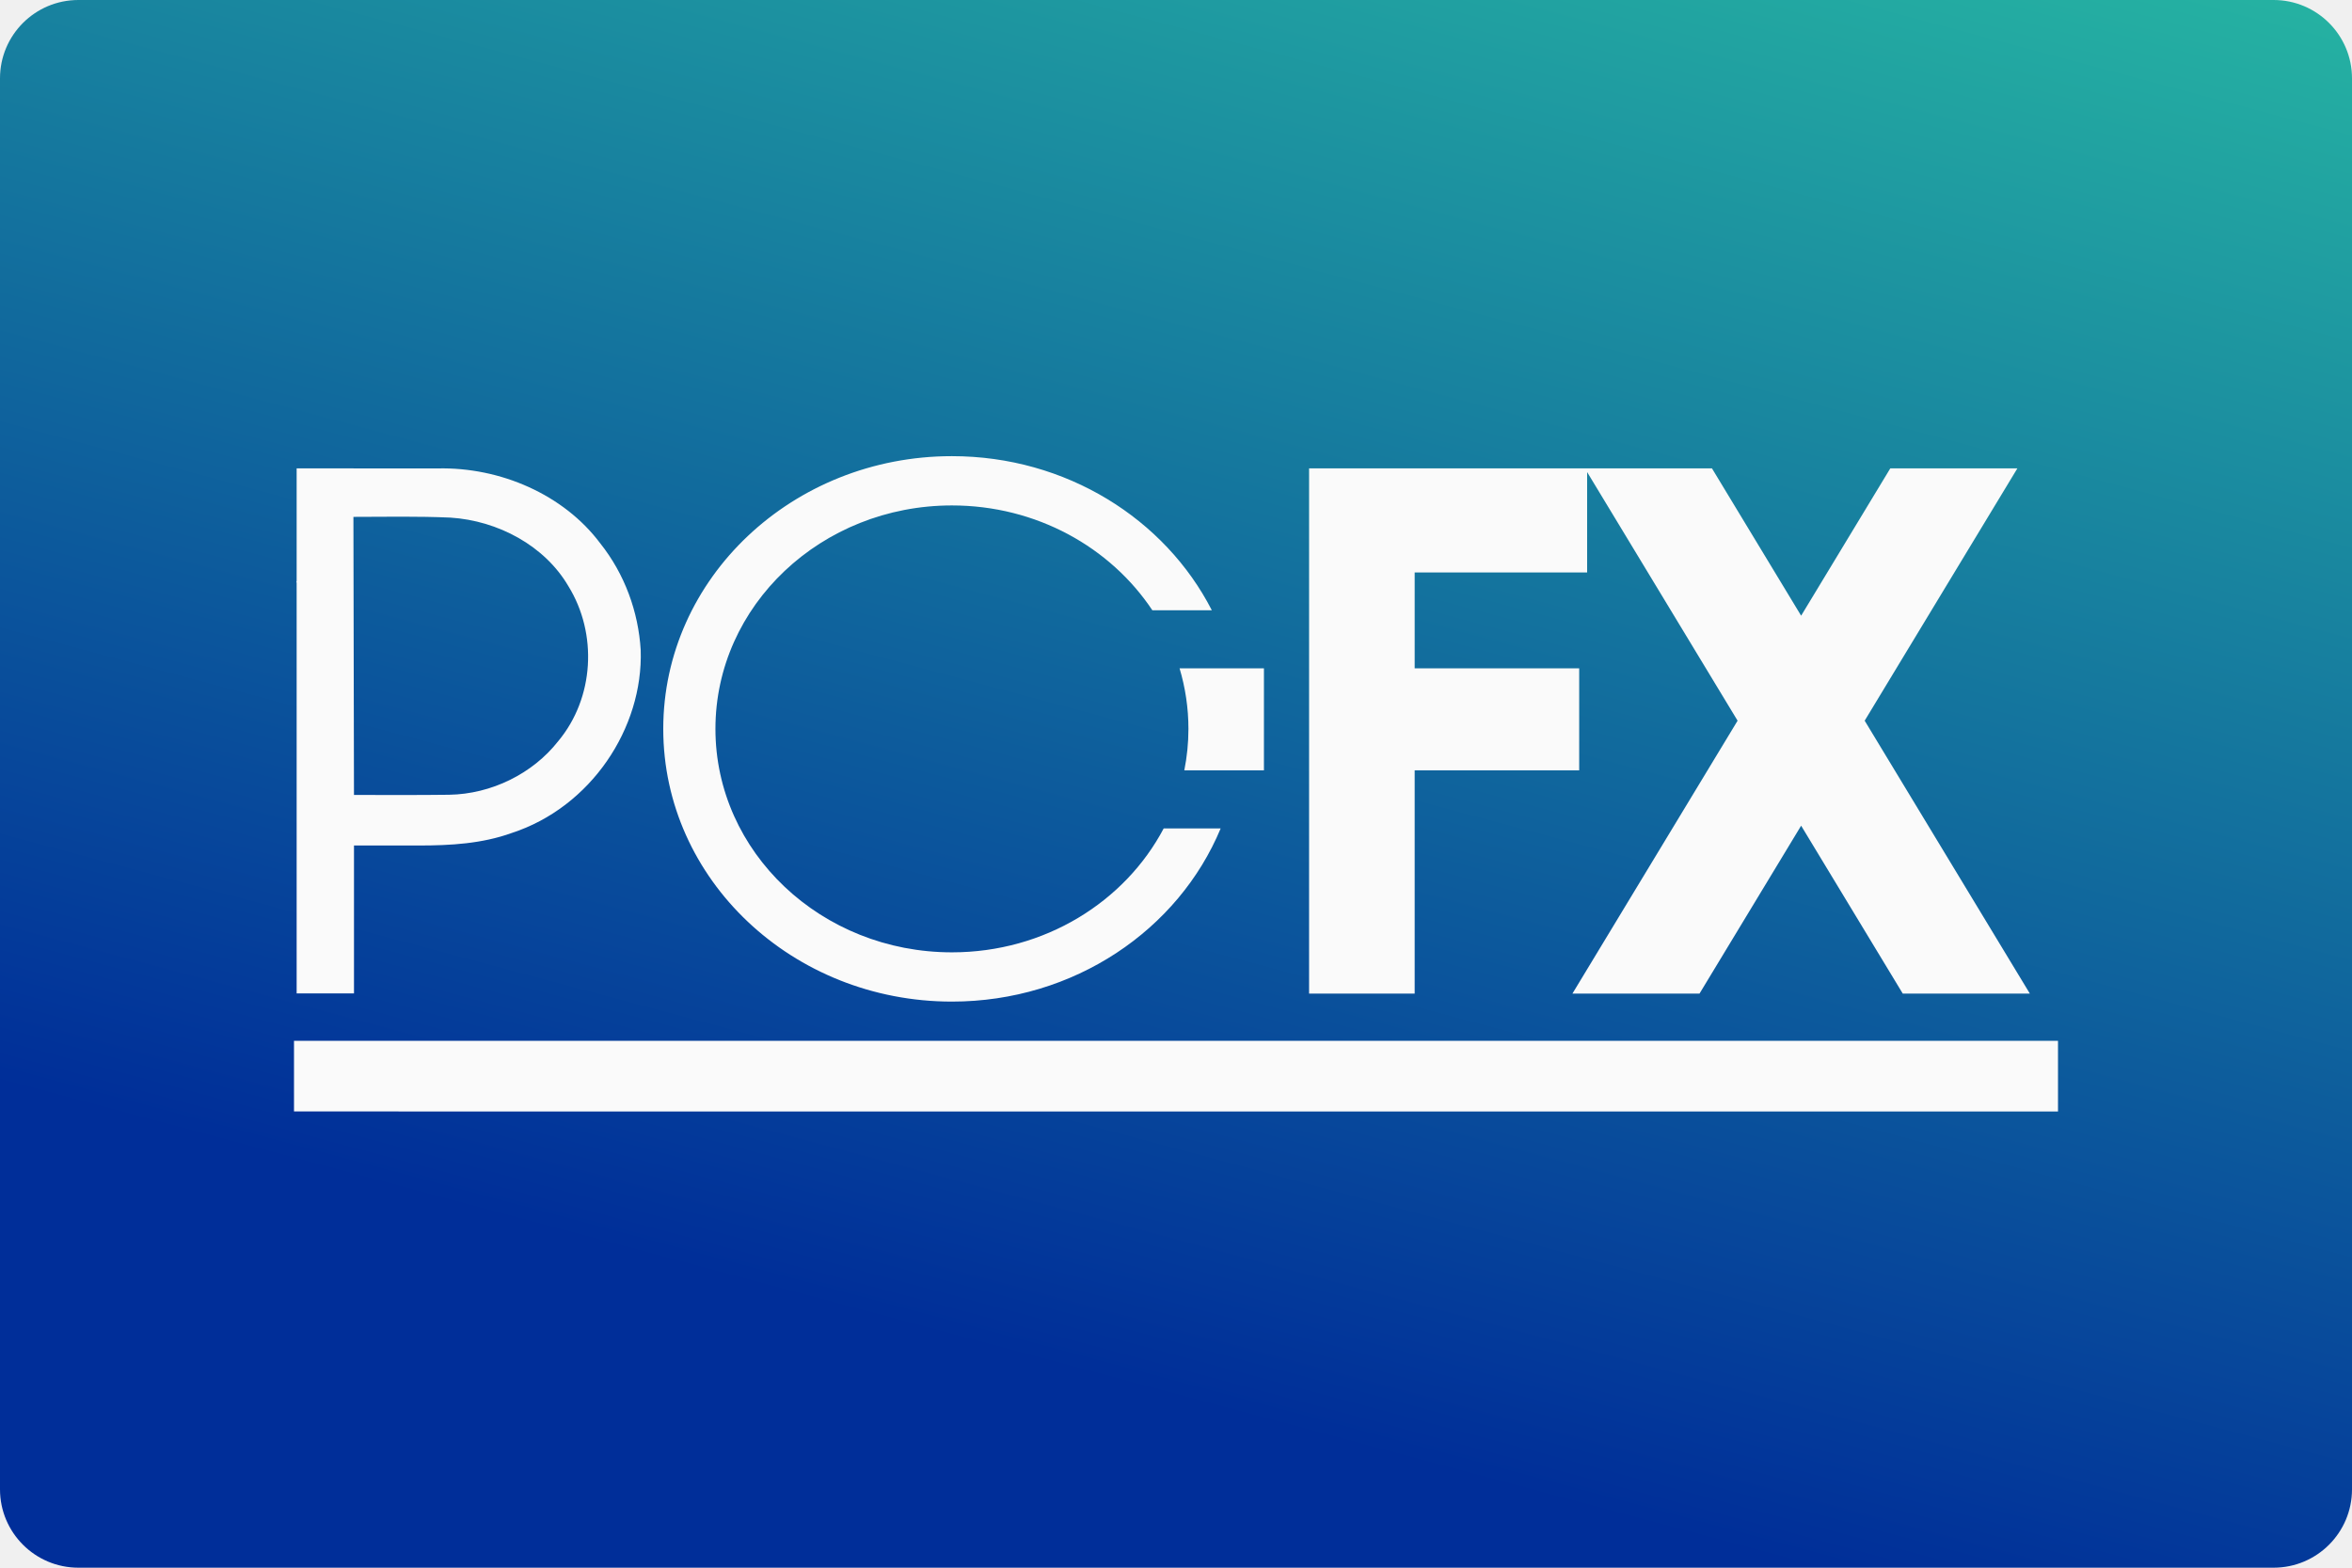
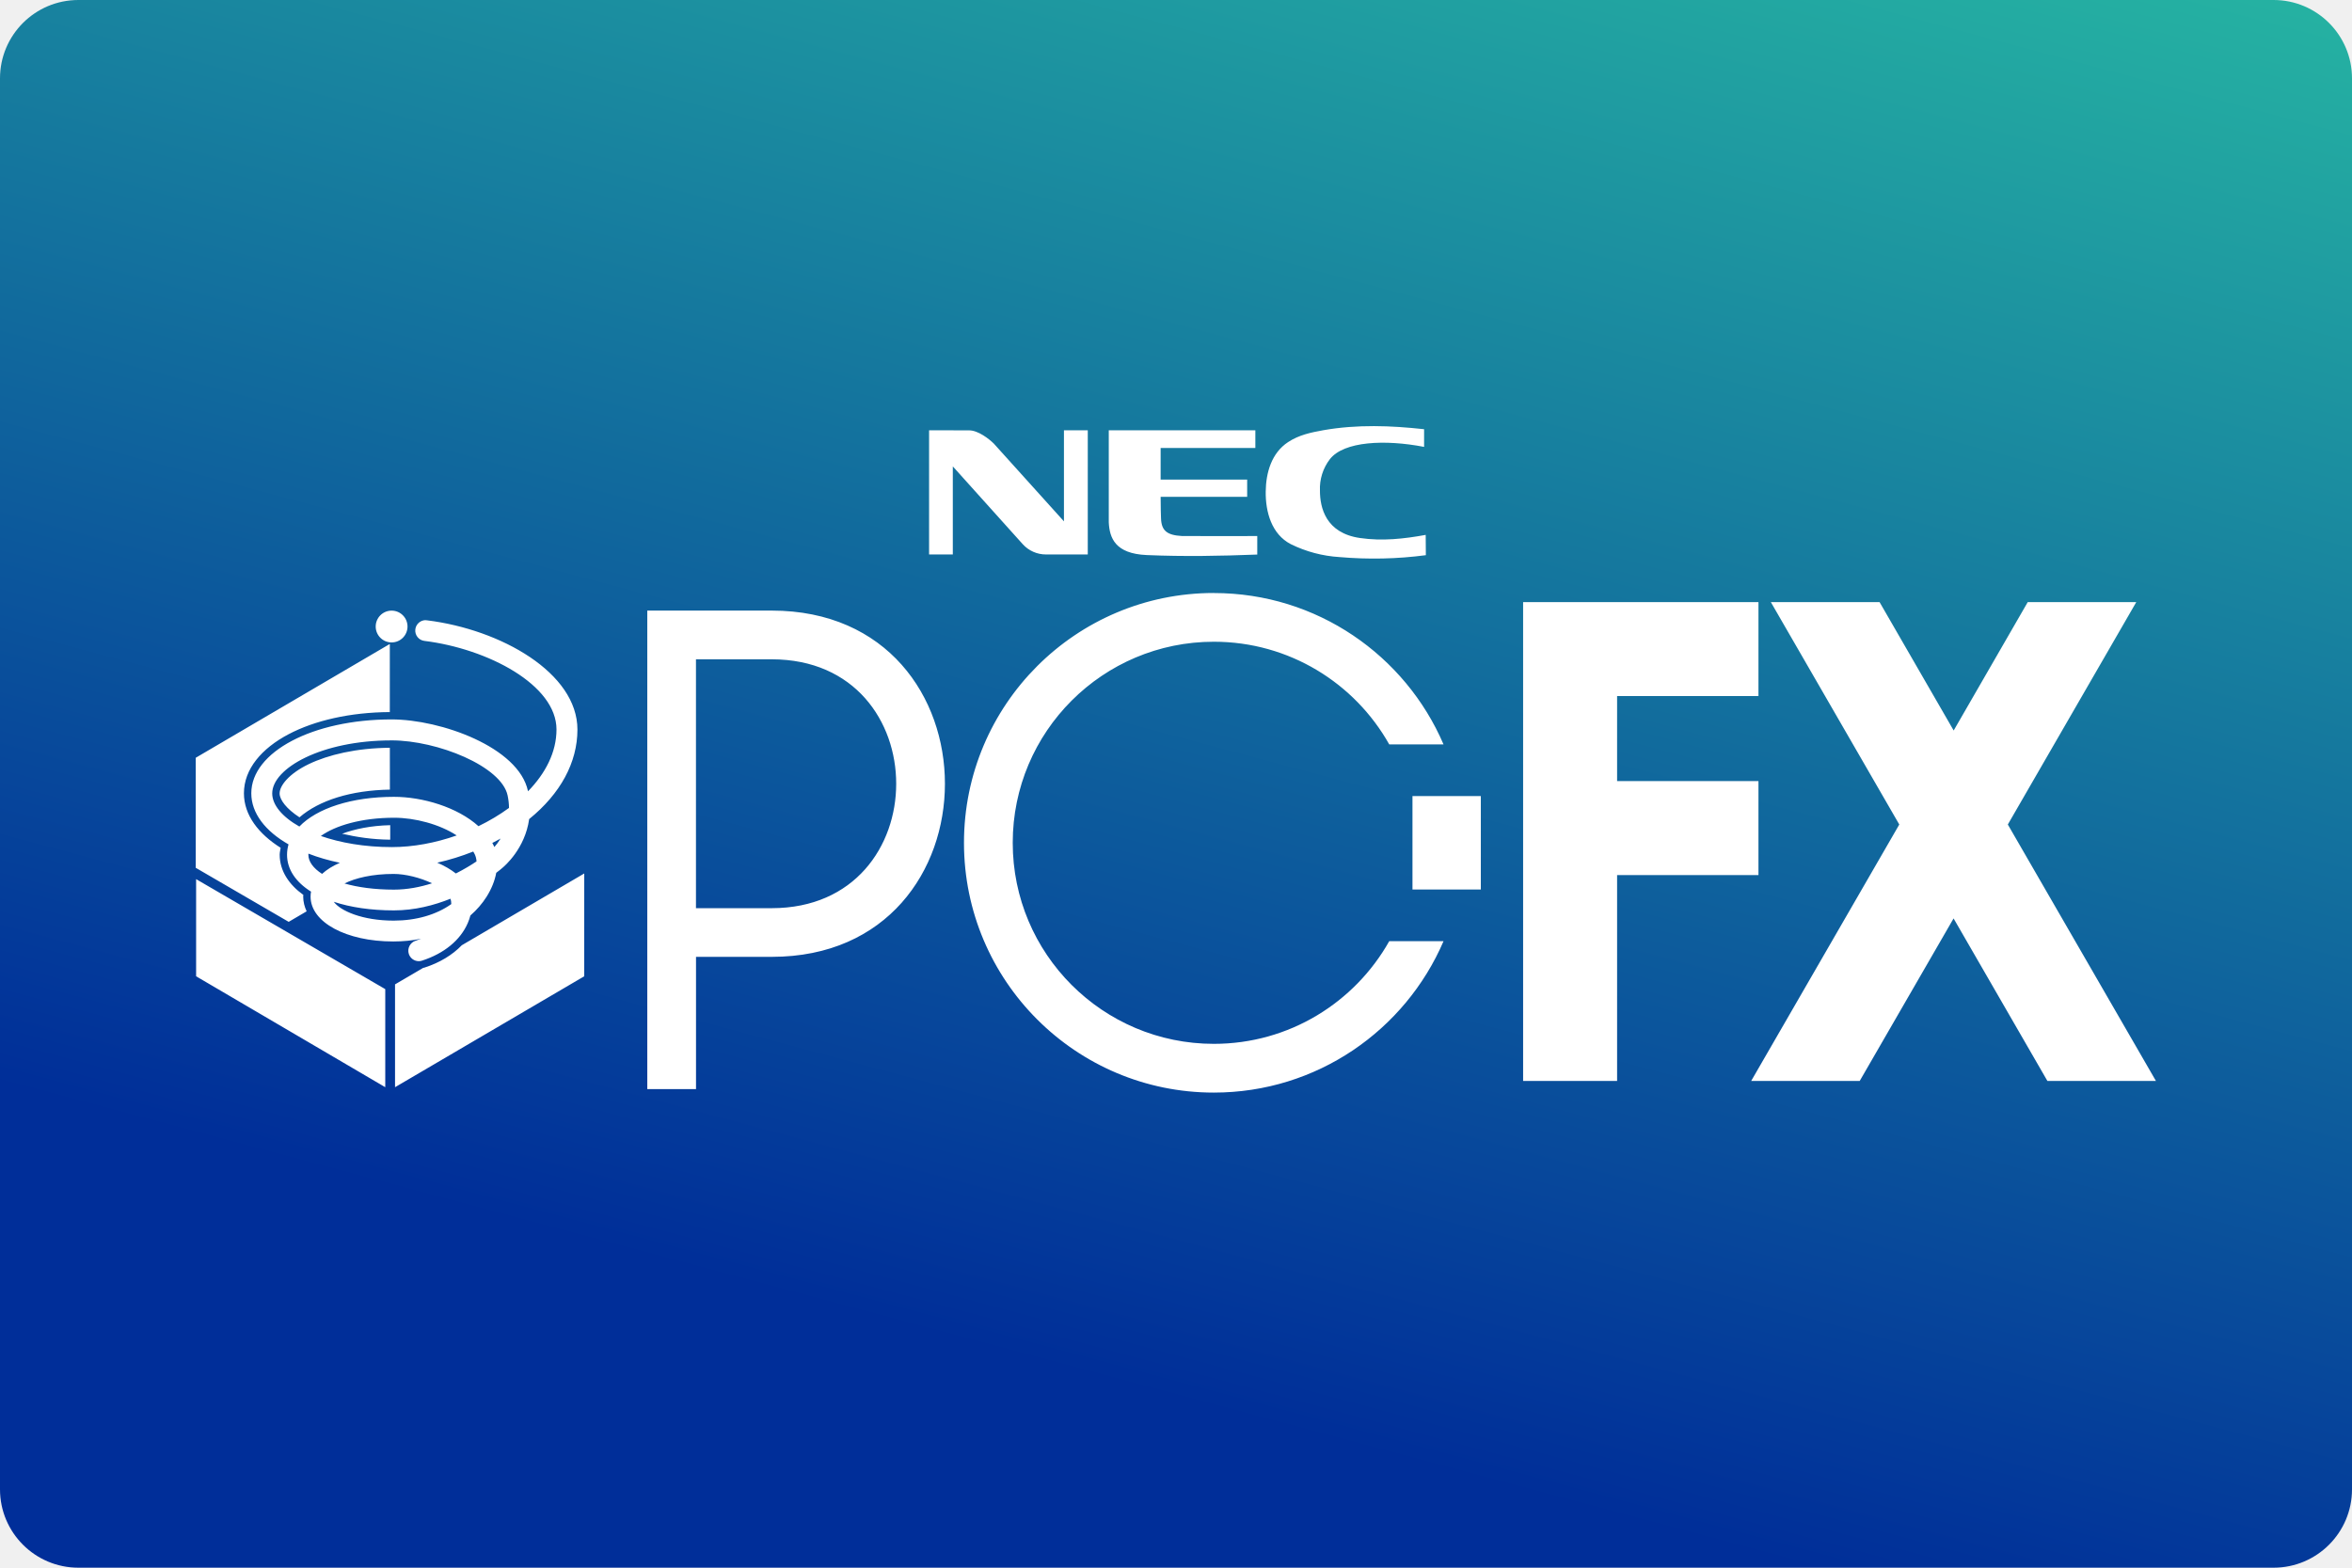
- <svg xmlns="http://www.w3.org/2000/svg" width="480" height="320" version="1.1" viewBox="0 0 480 320">
+ <svg xmlns="http://www.w3.org/2000/svg" width="480" height="320" version="1.1" viewBox="0 0 480 320" xml:space="preserve">
  <defs>
-     <linearGradient id="a" x1="122" x2="97.275" y1="-7.603" y2="84.667" gradientTransform="scale(3.7795)" gradientUnits="userSpaceOnUse">
+     <linearGradient id="a" x1="122" x2="97.28" y1="-7.603" y2="84.67" gradientTransform="scale(3.78)" gradientUnits="userSpaceOnUse">
      <stop stop-color="#28bca3" offset="0" />
      <stop stop-color="#002e99" offset="1" />
    </linearGradient>
  </defs>
-   <rect width="480" height="320" ry="16" fill="url(#a)" stroke-linecap="square" stroke-linejoin="round" stroke-width="2" style="paint-order:stroke fill markers" />
-   <path d="m194.27 93.112c-32.536 0-58.912 24.926-58.912 55.668 0 30.745 26.376 55.668 58.912 55.668 24.946 0 46.254-14.657 54.845-35.351h-11.625c-7.908 14.992-24.285 25.296-43.215 25.296-26.659 0-48.268-20.421-48.268-45.611s21.612-45.611 48.268-45.611c17.242 0 32.361 8.549 40.898 21.398h12.138c-9.531-18.611-29.69-31.457-53.038-31.457zm-133.73 2.493v22.963l-0.075 0.315 0.075-5e-3v83.905h11.703v-30.196h13.284c6.435-1e-3 12.839-0.372 18.885-2.546 16.167-5.264 26.878-21.408 26.344-37.345-0.471-7.813-3.27-15.541-8.269-21.804-7.441-9.94-20.401-15.575-33.184-15.275zm206.62 0v107.21h21.548v-45.57h33.576v-20.825h-33.576v-19.567h35.197v-20.492l30.705 50.748-33.707 55.706h25.936l20.74-34.274 20.74 34.274h25.936l-33.709-55.706 31.163-51.503h-25.936l-18.194 30.073-18.197-30.073h-70.598zm-185.15 9.861c3.293 1e-3 6.584 0.042 9.871 0.187 9.794 0.613 19.309 5.78 24.104 13.977 6.004 9.7 5.318 22.825-2.085 31.683-5.164 6.575-13.572 10.781-22.26 10.914-6.462 0.084-12.794 0.04-19.399 0.04l-0.115-56.761c3.295-6e-3 6.589-0.041 9.882-0.04zm158.72 30.955c1.17 3.933 1.807 8.075 1.807 12.361 0 2.894-0.297 5.721-0.842 8.466h16.251v-20.828zm-180.73 76.04c0.013 4.796 0.013 9.604 0 14.411 120 0.024 240 0.01 360 0.01v-14.422c-120-0.012-240 0.012-360 0z" fill="#fafafa" stroke-width="1.236" />
-   <style type="text/css">.st0{fill:#FC0C18;}
- 	.st1{fill:#FC0C18;}</style>
+   <rect width="480" height="320" ry="16" fill="url(#a)" />
+   <path d="m280.4 86.98c-3.439-0.008-6.898 0.231-10.36 0.842-2.526 0.459-4.915 0.949-7.148 2.41-3.413 2.223-4.54 6.294-4.582 10.11-0.052 4.143 1.191 8.704 5.115 10.73 3.11 1.534 6.491 2.43 9.945 2.639 5.865 0.511 11.77 0.388 17.62-0.385l-0.031-4.145c-4.373 0.804-8.87 1.305-13.42 0.637-6.992-1.012-8.162-6.208-8.162-9.652-0.104-2.327 0.616-4.612 2.035-6.449 2.86-3.653 11.26-4.041 19.22-2.496v-3.609c-3.376-0.37-6.796-0.625-10.23-0.633zm-90.79 0.852v25.34h4.842v-17.97l14.3 15.91c1.211 1.325 2.932 2.077 4.727 2.066h8.516v-25.34h-4.863v18.58l-14.31-15.87c-0.981-0.96-3.185-2.703-5.053-2.703zm36.67 0v18.79c0.157 3.152 1.272 6.408 7.764 6.68 7.671 0.324 14.96 0.187 22.54-0.105v-3.787c-3.77 0.052-14.65 2.1e-4 -15.4 0-2.995-0.167-4.134-1.075-4.238-3.527-0.021-0.397-0.082-2.557-0.082-4.467h17.66v-3.527h-17.66v-6.451h19.33v-3.6zm21.44 33.21c-28.17 0-50.99 22.84-50.99 50.99 0 28.16 22.84 50.99 50.99 50.99 21.03 0 39.07-12.73 46.88-30.91h-11.08c-7.044 12.51-20.42 20.96-35.79 20.96-22.68 0-41.05-18.38-41.05-41.04 0-22.67 18.38-41.04 41.05-41.04 15.37 0 28.76 8.452 35.79 20.96h11.08c-7.796-18.17-25.85-30.9-46.87-30.9zm63.12 1.869v97.73h19.18v-42.02h28.85v-19.18h-28.85v-17.36h28.85v-19.18h-43.76zm50.56 0 26.21 45.39-30.23 52.35h22.15l19.16-33.18 19.15 33.18h22.15l-30.23-52.35 26.21-45.39h-22.15l-15.11 26.2-15.12-26.2zm-229.3 1.723v97.68h9.945v-27h15.46c47.12 0 47.12-70.68-0.012-70.68h-18.16zm-52.18 0.01a3.246 3.246 0 0 0-3.246 3.246 3.246 3.246 0 0 0 3.246 3.244 3.246 3.246 0 0 0 3.246-3.244 3.246 3.246 0 0 0-3.246-3.246zm6.951 1.941c-1.054 0-1.974 0.792-2.109 1.867-0.146 1.169 0.689 2.233 1.848 2.369 12.96 1.607 26.96 8.976 26.96 18.08 0 4.634-2.243 8.954-5.812 12.62 0-0.021-0.012-0.042-0.012-0.062-1.899-8.923-17.76-14.61-27.84-14.61-16.05 0-28.62 6.627-28.62 15.08 0 4.07 2.86 7.723 7.598 10.43-0.198 0.678-0.303 1.389-0.303 2.119 0 2.985 1.785 5.574 4.895 7.525-0.063 0.334-0.094 0.677-0.094 1.021 0 5.218 7.253 9.152 16.88 9.152 1.972 0 3.882-0.187 5.688-0.562-0.365 0.146-0.741 0.282-1.158 0.418-1.106 0.376-1.723 1.575-1.357 2.691 0.292 0.897 1.128 1.473 2.025 1.473 0.219 0 0.439-0.032 0.658-0.105 4.529-1.461 7.847-4.196 9.35-7.682 0.219-0.511 0.398-1.021 0.533-1.543 1.294-1.127 2.411-2.411 3.309-3.83 1.002-1.597 1.669-3.257 1.961-4.875 0.657-0.49 1.066-0.844 1.201-0.959 0.532-0.438 4.674-3.978 5.52-10.01 6.387-5.176 9.852-11.56 9.852-18.27 0-11.58-15.6-20.43-30.69-22.3-0.094-0.01-0.178-0.019-0.272-0.019zm-7.316 4.863-39.61 23.23v22.46l0.502 0.291 18.47 10.74 3.662-2.148c-0.438-0.939-0.701-1.942-0.701-3.01 0-0.114 0.026-0.226 0.031-0.34-2.927-2.096-4.832-4.922-4.832-8.207 0-0.485 0.126-0.941 0.201-1.41-4.5-2.826-7.496-6.661-7.496-11.13 0-4.97 3.658-9.174 9.09-12.04 5.355-2.823 12.59-4.487 20.68-4.533zm62.48 3.131h15.46c33.87 0 33.87 50.8 0 50.8h-15.46zm-62.12 16.55c9.382 0 22.42 5.292 23.68 11.24 0.188 0.897 0.281 1.743 0.281 2.547-1.91 1.398-4.008 2.65-6.23 3.725-4.341-3.914-11.44-5.99-17.25-5.99-8.693 0-15.74 2.36-19.3 6.064-3.527-1.993-5.541-4.436-5.541-6.764 0-5.114 10.01-10.82 24.36-10.82zm-0.355 1.51c-6.818 0.048-12.58 1.426-16.55 3.336-4.04 1.943-5.947 4.398-5.947 5.977 0 1.315 1.419 3.169 4.055 4.881 4.037-3.486 10.54-5.519 18.45-5.656zm208.7 9.855v19.08h13.95v-19.08zm-207.8 4.426c4.195 0 9.236 1.315 12.74 3.611-4.321 1.524-8.89 2.379-13.21 2.379-5.615 0-10.56-0.888-14.51-2.266 2.953-2.119 8.256-3.725 14.98-3.725zm-0.824 1.518c-3.945 0.089-7.264 0.793-9.822 1.744 2.943 0.681 6.16 1.185 9.822 1.217zm22.53 2.73c-0.438 0.71-0.887 1.294-1.283 1.732-0.052-0.115-0.104-0.231-0.156-0.346-0.084-0.167-0.167-0.323-0.25-0.49 0.574-0.292 1.136-0.583 1.689-0.896zm-5.582 2.65c0.115 0.188 0.219 0.376 0.312 0.574 0.198 0.428 0.324 0.907 0.355 1.439-1.106 0.741-2.547 1.618-4.217 2.463-1.106-0.866-2.411-1.606-3.799-2.201 2.484-0.553 4.958-1.326 7.348-2.275zm-33.64 0.428c1.962 0.762 4.112 1.387 6.418 1.867-1.451 0.626-2.671 1.389-3.631 2.266-1.826-1.169-2.797-2.546-2.797-3.893 0-0.084-6.74e-4 -0.167 0.01-0.24zm56.29 4.049-24.99 14.65c-1.937 2.011-4.541 3.571-7.6 4.559-0.098 0.032-0.196 0.047-0.295 0.07l-5.729 3.359v20.99l38.61-22.64zm-38.9 0.094c2.39 0 5.438 0.762 7.838 1.91-2.4 0.772-5.04 1.295-7.785 1.295-3.976 0-7.369-0.482-10.08-1.254 2.171-1.096 5.615-1.951 10.03-1.951zm-40.31 1.063v19.83l38.6 22.64v-20.02zm51.91 4c0.104 0.282 0.166 0.647 0.166 1.096-3.058 2.171-7.17 3.371-11.76 3.371-6.408 0-10.9-2.015-12.22-3.842 3.402 1.127 7.577 1.754 12.27 1.754 4.237 0 8.183-1.033 11.54-2.379z" fill="#fff" />
</svg>
